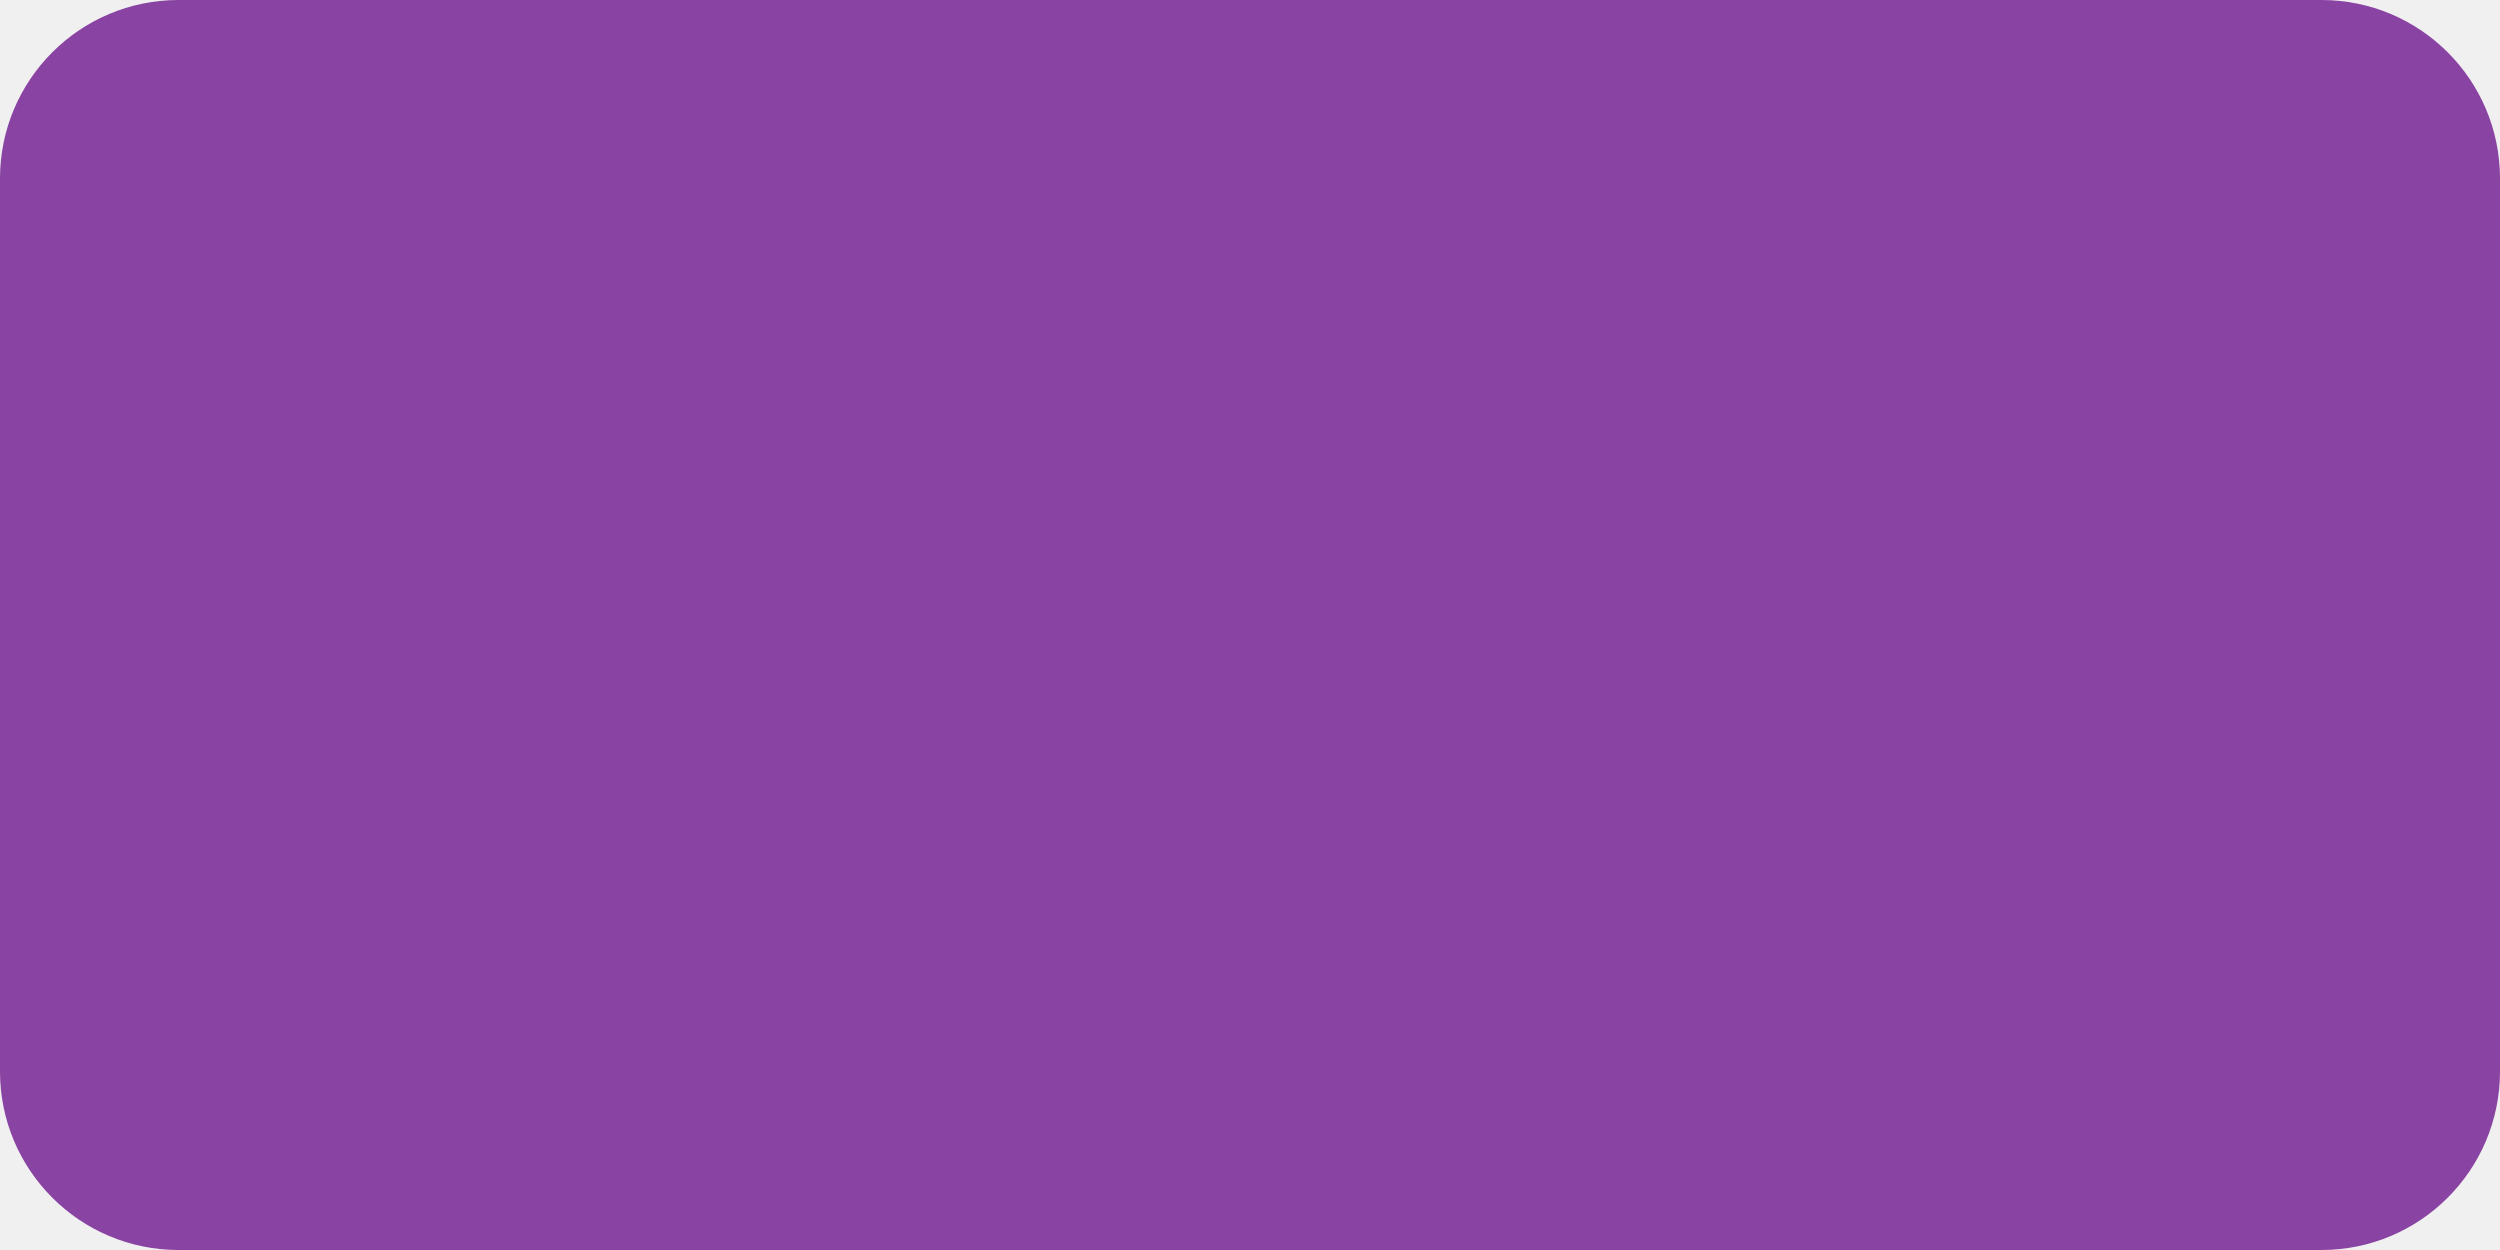
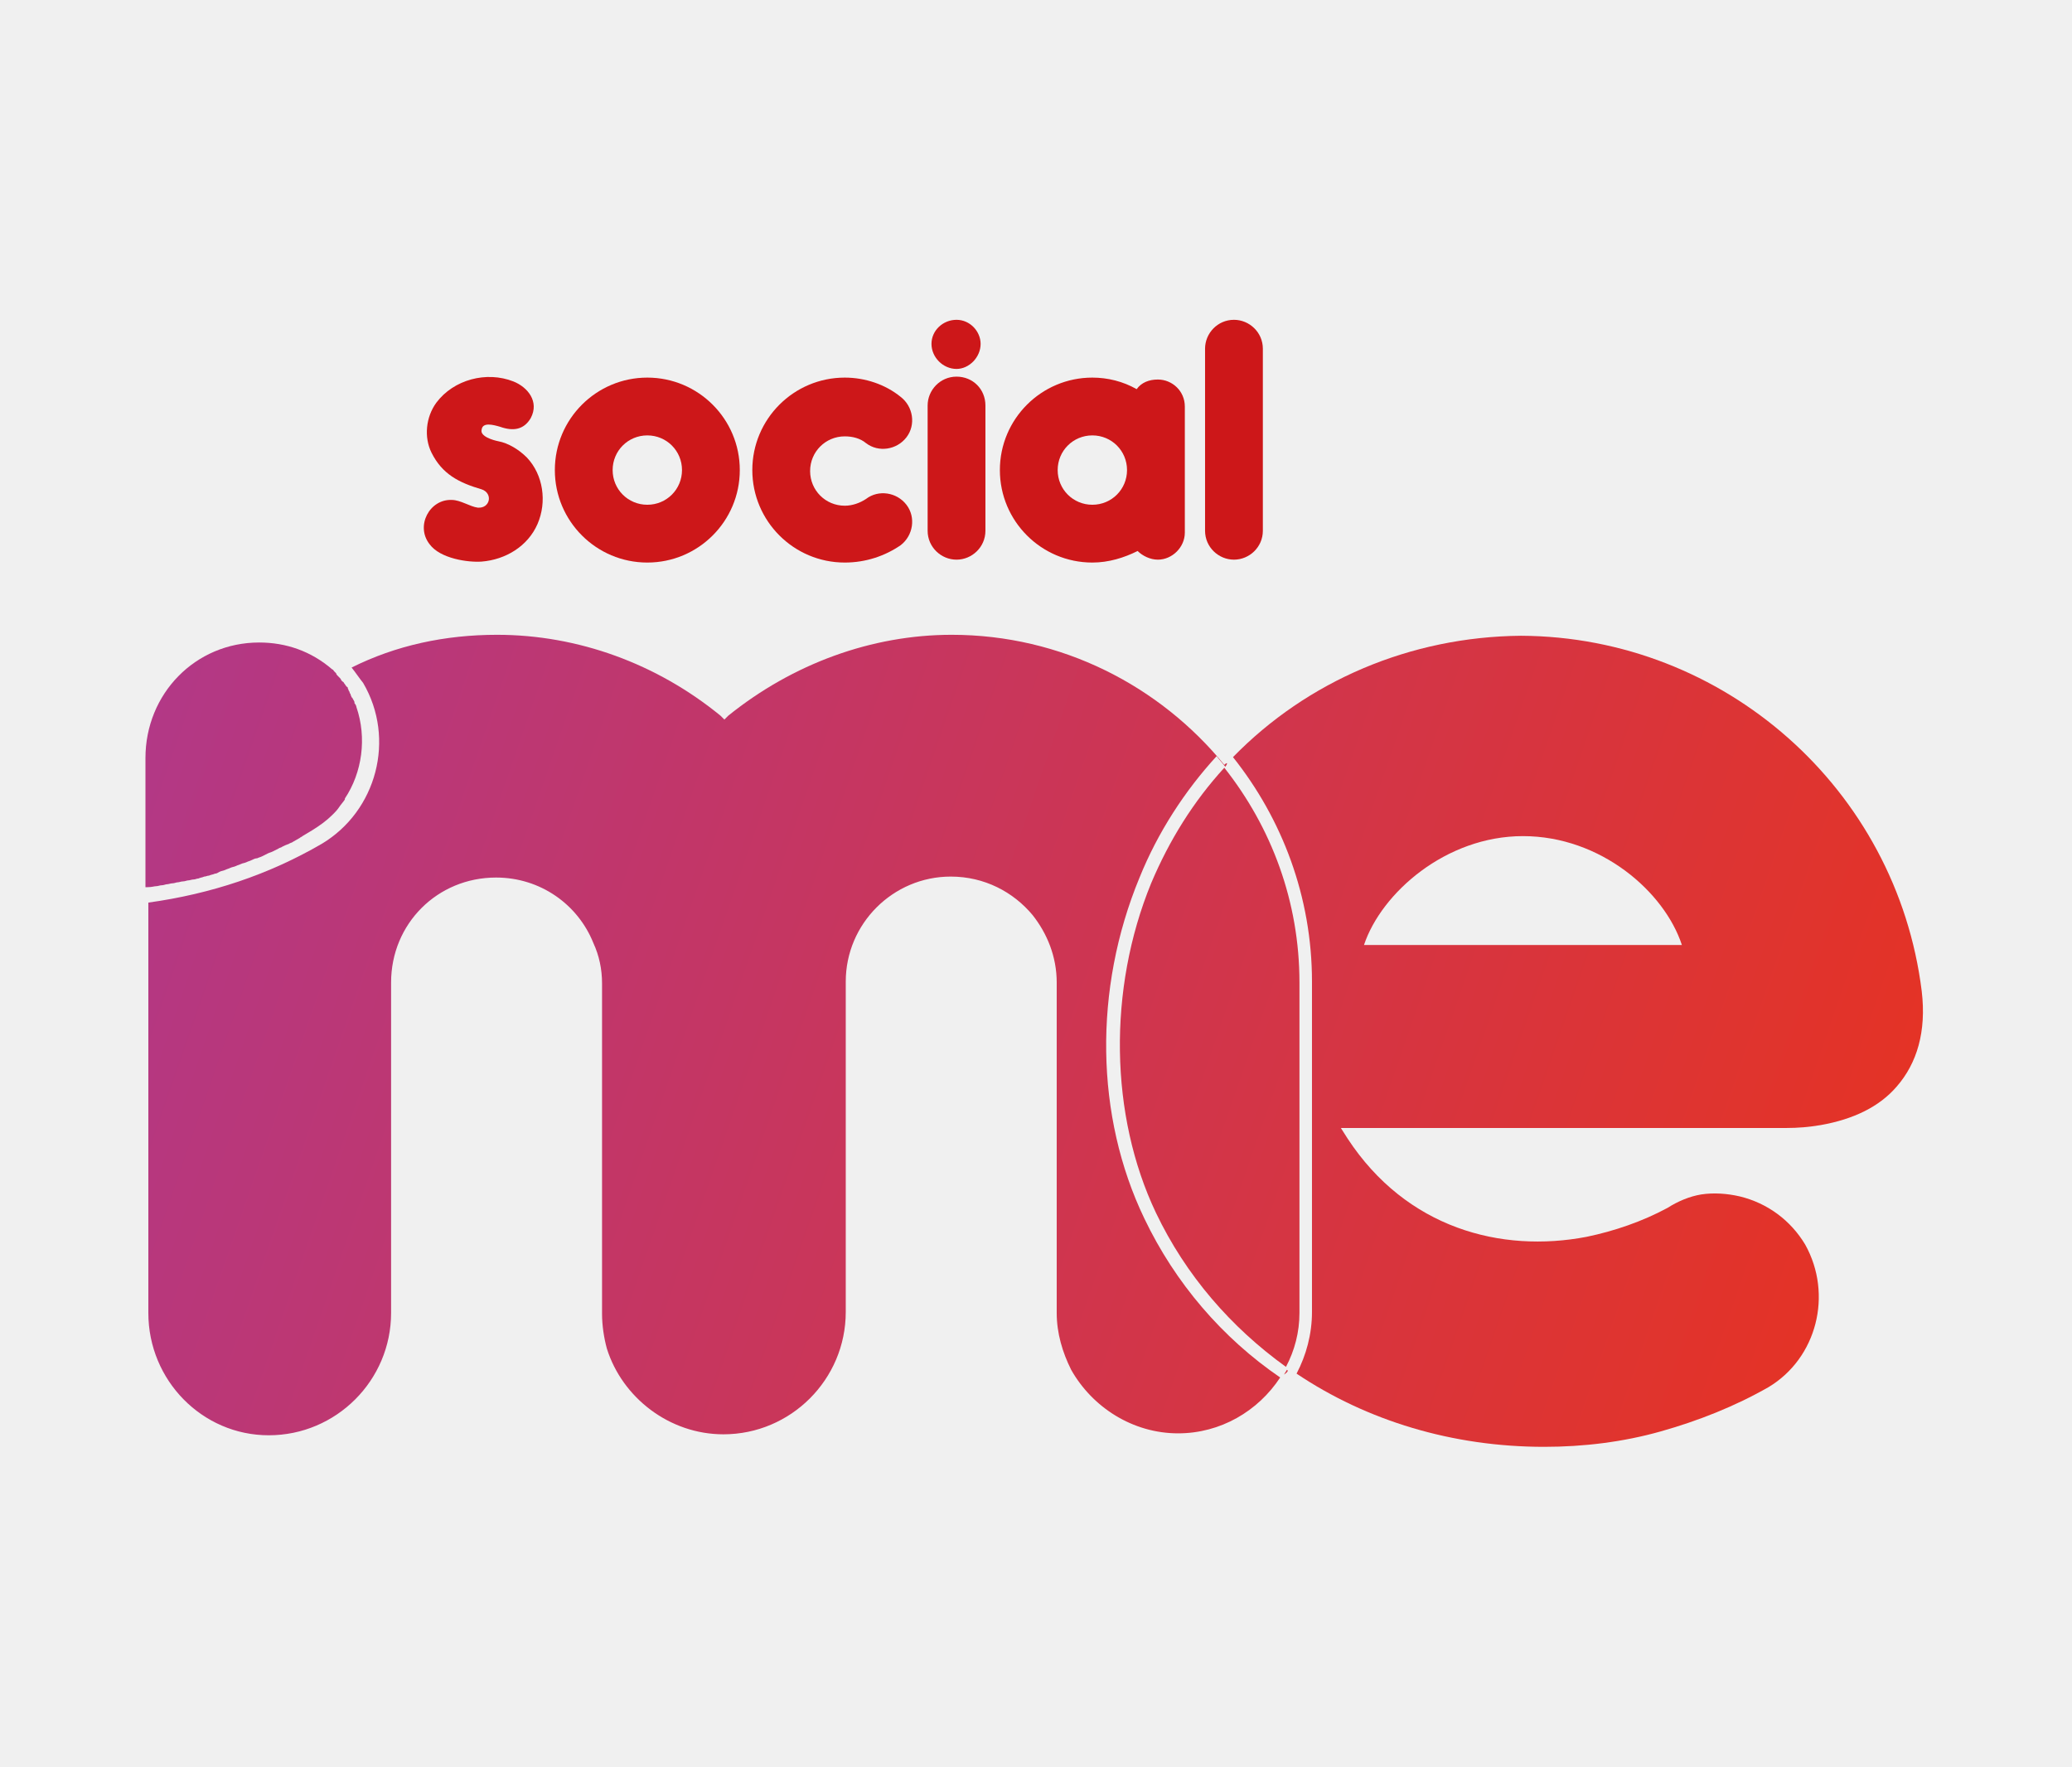
- <svg xmlns="http://www.w3.org/2000/svg" id="Camada_1" data-name="Camada 1" viewBox="0 0 140 70">
-   <defs>
-     <style>.cls-1{fill:#8943a2;}</style>
-   </defs>
-   <rect class="cls-1" x="0.5" y="0.5" width="139" height="69" rx="9.5" />
-   <path class="cls-1" d="M933,413v1a9,9,0,0,1,9,9v50a9,9,0,0,1-9,9H813a9,9,0,0,1-9-9V423a9,9,0,0,1,9-9H933v-1m0,0H813a10,10,0,0,0-10,10v50a10,10,0,0,0,10,10H933a10,10,0,0,0,10-10V423a10,10,0,0,0-10-10Z" transform="translate(-803 -413)" />
+ <svg xmlns="http://www.w3.org/2000/svg" version="1.1" id="Layer_1" x="0px" y="0px" viewBox="0 0 215.1 183.4" style="enable-background:new 0 0 215.1 183.4;" xml:space="preserve">
+   <style type="text/css">
+ 	.st0{fill:url(#SVGID_1_);}
+ 	.st1{fill:url(#SVGID_2_);}
+ 	.st2{filter:url(#Adobe_OpacityMaskFilter);}
+ 	.st3{fill:url(#SVGID_4_);}
+ 	.st4{mask:url(#SVGID_3_);fill:url(#SVGID_5_);}
+ 	.st5{fill:none;}
+ 	.st6{fill:#FFFFFF;}
+ 	.st7{fill:url(#SVGID_6_);}
+ 	.st8{fill:url(#SVGID_7_);}
+ 	.st9{filter:url(#Adobe_OpacityMaskFilter_1_);}
+ 	.st10{fill:url(#SVGID_9_);}
+ 	.st11{mask:url(#SVGID_8_);fill:url(#SVGID_10_);}
+ 	.st12{fill:url(#SVGID_11_);}
+ 	.st13{fill:url(#SVGID_12_);}
+ 	.st14{fill:url(#SVGID_13_);}
+ 	.st15{fill:url(#SVGID_14_);}
+ 	.st16{fill:url(#SVGID_15_);}
+ 	.st17{fill:url(#SVGID_16_);}
+ 	.st18{fill:url(#SVGID_17_);}
+ 	.st19{fill:url(#SVGID_18_);}
+ 	.st20{fill:url(#SVGID_19_);}
+ 	.st21{fill:#CD1719;}
+ 	.st22{fill:url(#SVGID_20_);}
+ 	.st23{fill:url(#SVGID_21_);}
+ 	.st24{fill:url(#SVGID_22_);}
+ 	.st25{fill:url(#SVGID_23_);}
+ 	.st26{fill:url(#SVGID_24_);}
+ 	.st27{fill:url(#SVGID_25_);}
+ 	.st28{fill:url(#SVGID_26_);}
+ 	.st29{fill:url(#SVGID_27_);}
+ </style>
+   <g>
+     <g>
+       <g>
+         <path class="st21" d="M51.9,44.3c-0.7-0.2-1.8-0.5-1.9,0.3c-0.2,0.7,1.2,1.1,1.7,1.2c1.1,0.2,2.2,0.9,3,1.7     c1.7,1.8,2.1,4.6,1.1,6.9c-1,2.3-3.3,3.7-5.8,3.9c-1.4,0.1-4.3-0.3-5.4-1.8c-1.5-1.9,0-4.7,2.3-4.6c0.9,0,1.9,0.7,2.7,0.8     c1.3,0.1,1.6-1.5,0.4-1.9c-2.4-0.7-4.1-1.6-5.2-3.8c-0.8-1.6-0.6-3.7,0.5-5.2c1.8-2.4,5.2-3.3,8-2.2c1.5,0.6,2.7,2.1,1.8,3.8     C54.4,44.6,53.3,44.8,51.9,44.3z" />
+         <path class="st21" d="M76.8,48.8c0,5.3-4.3,9.6-9.6,9.6s-9.6-4.3-9.6-9.6c0-5.3,4.3-9.6,9.6-9.6S76.8,43.5,76.8,48.8z M63.6,48.8     c0,2,1.6,3.6,3.6,3.6s3.6-1.6,3.6-3.6c0-2-1.6-3.6-3.6-3.6S63.6,46.8,63.6,48.8z" />
+         <path class="st21" d="M87.7,58.4c-5.3,0-9.6-4.3-9.6-9.6c0-5.3,4.3-9.6,9.6-9.6c2.1,0,4.2,0.7,5.8,2c1.3,1,1.6,2.9,0.6,4.2     c-1,1.3-2.9,1.6-4.2,0.6c-0.6-0.5-1.4-0.7-2.2-0.7c-2,0-3.6,1.6-3.6,3.6c0,2,1.6,3.6,3.6,3.6c0.8,0,1.6-0.3,2.2-0.7     c1.3-1,3.2-0.7,4.2,0.6c1,1.3,0.7,3.2-0.6,4.2C91.9,57.7,89.9,58.4,87.7,58.4z" />
+         <path class="st21" d="M99.3,58.1c-1.6,0-3-1.3-3-3v-13c0-1.6,1.3-3,3-3s3,1.3,3,3v13C102.3,56.8,100.9,58.1,99.3,58.1z      M101.8,35.7c0,1.4-1.2,2.6-2.5,2.6c-1.4,0-2.6-1.2-2.6-2.6c0-1.4,1.2-2.5,2.6-2.5C100.7,33.2,101.8,34.4,101.8,35.7z" />
+         <path class="st21" d="M123,42.2v13.1c0,1.5-1.3,2.8-2.8,2.8c-0.8,0-1.6-0.4-2.1-0.9c-1.4,0.7-3,1.2-4.7,1.2     c-5.3,0-9.6-4.3-9.6-9.6c0-5.3,4.3-9.6,9.6-9.6c1.6,0,3.2,0.4,4.6,1.2c0.5-0.7,1.3-1,2.2-1C121.7,39.4,123,40.6,123,42.2z      M117,48.8c0-2-1.6-3.6-3.6-3.6s-3.6,1.6-3.6,3.6c0,2,1.6,3.6,3.6,3.6S117,50.8,117,48.8z" />
+         <path class="st21" d="M128.1,58.1c-1.6,0-3-1.3-3-3V36.2c0-1.6,1.3-3,3-3c1.6,0,3,1.3,3,3v18.9C131.1,56.8,129.7,58.1,128.1,58.1     z" />
+       </g>
+     </g>
+     <g>
+       <linearGradient id="SVGID_1_" gradientUnits="userSpaceOnUse" x1="-5.411" y1="94.278" x2="188.618" y2="161.594">
+         <stop offset="0" style="stop-color:#AF388D" />
+         <stop offset="1" style="stop-color:#E63322" />
+       </linearGradient>
+       <path class="st0" d="M133.3,142.7c0.3-0.2,0.5-0.4,0.3-0.5C133.5,142.4,133.4,142.5,133.3,142.7z" />
+       <linearGradient id="SVGID_2_" gradientUnits="userSpaceOnUse" x1="2.172" y1="72.422" x2="196.2" y2="139.738">
+         <stop offset="0" style="stop-color:#AF388D" />
+         <stop offset="1" style="stop-color:#E63322" />
+       </linearGradient>
+       <path class="st1" d="M16.2,92c0.2,0,0.4-0.1,0.6-0.1c0.2,0,0.4-0.1,0.5-0.1c0.2,0,0.4-0.1,0.6-0.1c0.2,0,0.4-0.1,0.5-0.1    c0.2,0,0.4-0.1,0.6-0.1c0.2,0,0.4-0.1,0.5-0.1c0.2,0,0.4-0.1,0.6-0.1c0.2,0,0.3-0.1,0.5-0.1c0.2-0.1,0.4-0.1,0.6-0.2    c0.2,0,0.3-0.1,0.5-0.1c0.2-0.1,0.4-0.1,0.6-0.2c0.2,0,0.3-0.1,0.5-0.2c0.2-0.1,0.4-0.1,0.6-0.2c0.2-0.1,0.3-0.1,0.5-0.2    c0.2-0.1,0.4-0.1,0.6-0.2c0.2-0.1,0.3-0.1,0.5-0.2c0.2-0.1,0.4-0.1,0.6-0.2c0.2-0.1,0.3-0.1,0.5-0.2c0.2-0.1,0.4-0.2,0.6-0.2    c0.2-0.1,0.3-0.1,0.5-0.2c0.2-0.1,0.4-0.2,0.6-0.3c0.2-0.1,0.3-0.1,0.5-0.2c0.2-0.1,0.4-0.2,0.6-0.3c0.1-0.1,0.3-0.1,0.4-0.2    c0.2-0.1,0.4-0.2,0.7-0.3c0.1-0.1,0.3-0.1,0.4-0.2c0.2-0.1,0.5-0.3,0.7-0.4c0.1-0.1,0.2-0.1,0.3-0.2c0.3-0.2,0.7-0.4,1-0.6    c0.8-0.5,1.5-1,2.1-1.6c0,0,0.1-0.1,0.1-0.1c0.2-0.2,0.4-0.4,0.6-0.7c0.2-0.3,0.4-0.5,0.6-0.8c0,0,0,0,0-0.1    c1.8-2.7,2.3-6.3,1.2-9.5c0,0,0,0,0,0c0-0.1-0.1-0.3-0.2-0.4c0,0,0,0,0-0.1c0-0.1-0.1-0.2-0.2-0.4c0,0,0-0.1-0.1-0.1    c0-0.1-0.1-0.2-0.1-0.3c0-0.1-0.1-0.1-0.1-0.2c0-0.1-0.1-0.2-0.1-0.2c0-0.1-0.1-0.2-0.1-0.3c0,0,0-0.1-0.1-0.1    c-0.1-0.1-0.2-0.3-0.3-0.4c0-0.1-0.1-0.1-0.2-0.2c-0.1-0.1-0.1-0.2-0.2-0.3c-0.1-0.1-0.1-0.1-0.2-0.2c-0.1-0.1-0.2-0.2-0.2-0.3    c-0.1-0.1-0.1-0.1-0.2-0.2c-0.1-0.1-0.1-0.2-0.2-0.2l0,0c-2.2-1.9-4.8-2.8-7.6-2.8c-6.6,0-11.8,5.3-11.8,12v13.4    c0.1,0,0.1,0,0.2,0C15.8,92.1,16,92,16.2,92z" />
+       <linearGradient id="SVGID_3_" gradientUnits="userSpaceOnUse" x1="7.919" y1="55.857" x2="201.947" y2="123.173">
+         <stop offset="0" style="stop-color:#AF388D" />
+         <stop offset="1" style="stop-color:#E63322" />
+       </linearGradient>
+       <path style="fill:url(#SVGID_3_);" d="M199.5,102.9c-2.6-21-20.5-36.8-41.6-36.9c-11.5,0.1-22.2,4.7-29.9,12.6    c5.1,6.4,8.2,14.5,8.2,23.3v34.3c0,2.3-0.6,4.5-1.6,6.4c7.3,4.9,16.2,7.6,25.7,7.6c4.1,0,8.2-0.5,12.1-1.6    c3.9-1.1,7.7-2.6,11.2-4.6c5-3,6.7-9.6,3.8-14.8c-1.5-2.5-3.9-4.3-6.8-5c-1.3-0.3-2.7-0.4-4-0.2c-1.2,0.2-2.4,0.7-3.5,1.4    c-2.6,1.4-5.5,2.4-8.4,3c-8.9,1.7-18.7-0.9-24.8-10.2l-0.7-1.1h0.4l0,0h45.8c1.3,0,2.4-0.1,3.6-0.3c3.4-0.6,6.1-1.9,7.9-4    C199,110.4,200,107.1,199.5,102.9z M141.6,98.1c1.8-5.4,8.5-11.3,16.5-11.3c8.1,0,14.7,5.8,16.5,11.3H141.6z" />
+       <linearGradient id="SVGID_4_" gradientUnits="userSpaceOnUse" x1="4.07" y1="66.951" x2="198.099" y2="134.267">
+         <stop offset="0" style="stop-color:#AF388D" />
+         <stop offset="1" style="stop-color:#E63322" />
+       </linearGradient>
+       <path class="st3" d="M120,125.9c3.1,6.5,7.8,11.9,13.5,16c0.9-1.7,1.4-3.6,1.4-5.6v-34.3c0-8.4-2.9-16.1-7.8-22.3    c-3.2,3.5-5.7,7.5-7.6,12C115,102.7,115.2,115.8,120,125.9z" />
+       <linearGradient id="SVGID_5_" gradientUnits="userSpaceOnUse" x1="-1.876" y1="84.09" x2="192.152" y2="151.406">
+         <stop offset="0" style="stop-color:#AF388D" />
+         <stop offset="1" style="stop-color:#E63322" />
+       </linearGradient>
+       <path style="fill:url(#SVGID_5_);" d="M118.8,126.5c-5.1-10.6-5.3-23.8-0.5-35.4c1.9-4.7,4.7-9,8-12.6c0.3,0.4,0.6,0.7,0.9,1.1    c0.3-0.4,0.2-0.5-0.1-0.2c-6.7-8.2-16.9-13.5-28.3-13.5c-8.3,0-16.5,3-23.2,8.4l-0.4,0.4l-0.4-0.4c-6.6-5.4-14.8-8.4-23.2-8.4    c-5.4,0-10.5,1.1-15.1,3.4c0.4,0.5,0.8,1.1,1.2,1.6c3.4,5.8,1.4,13.3-4.3,16.7c-5.5,3.2-11.5,5.2-18,6.1v42.6    c0,7,5.6,12.7,12.5,12.7c7,0,12.7-5.7,12.7-12.7v-34.3c0-6.1,4.8-10.9,10.9-10.9c4.6,0,8.5,2.8,10.1,6.8c0.6,1.3,0.9,2.7,0.9,4.2    v34.3c0,1.2,0.2,2.5,0.5,3.6c1.6,5.1,6.5,8.9,12.1,8.9c7,0,12.7-5.7,12.7-12.7v-34.3c0-6,4.9-10.9,10.9-10.9c3.5,0,6.5,1.6,8.5,4    c1.5,1.9,2.5,4.3,2.5,7v34.3c0,2.1,0.6,4.1,1.5,5.9c2.2,3.9,6.4,6.6,11.1,6.6c4.4,0,8.3-2.3,10.6-5.8    C126.9,138.9,122,133.2,118.8,126.5z" />
+     </g>
+   </g>
</svg>
